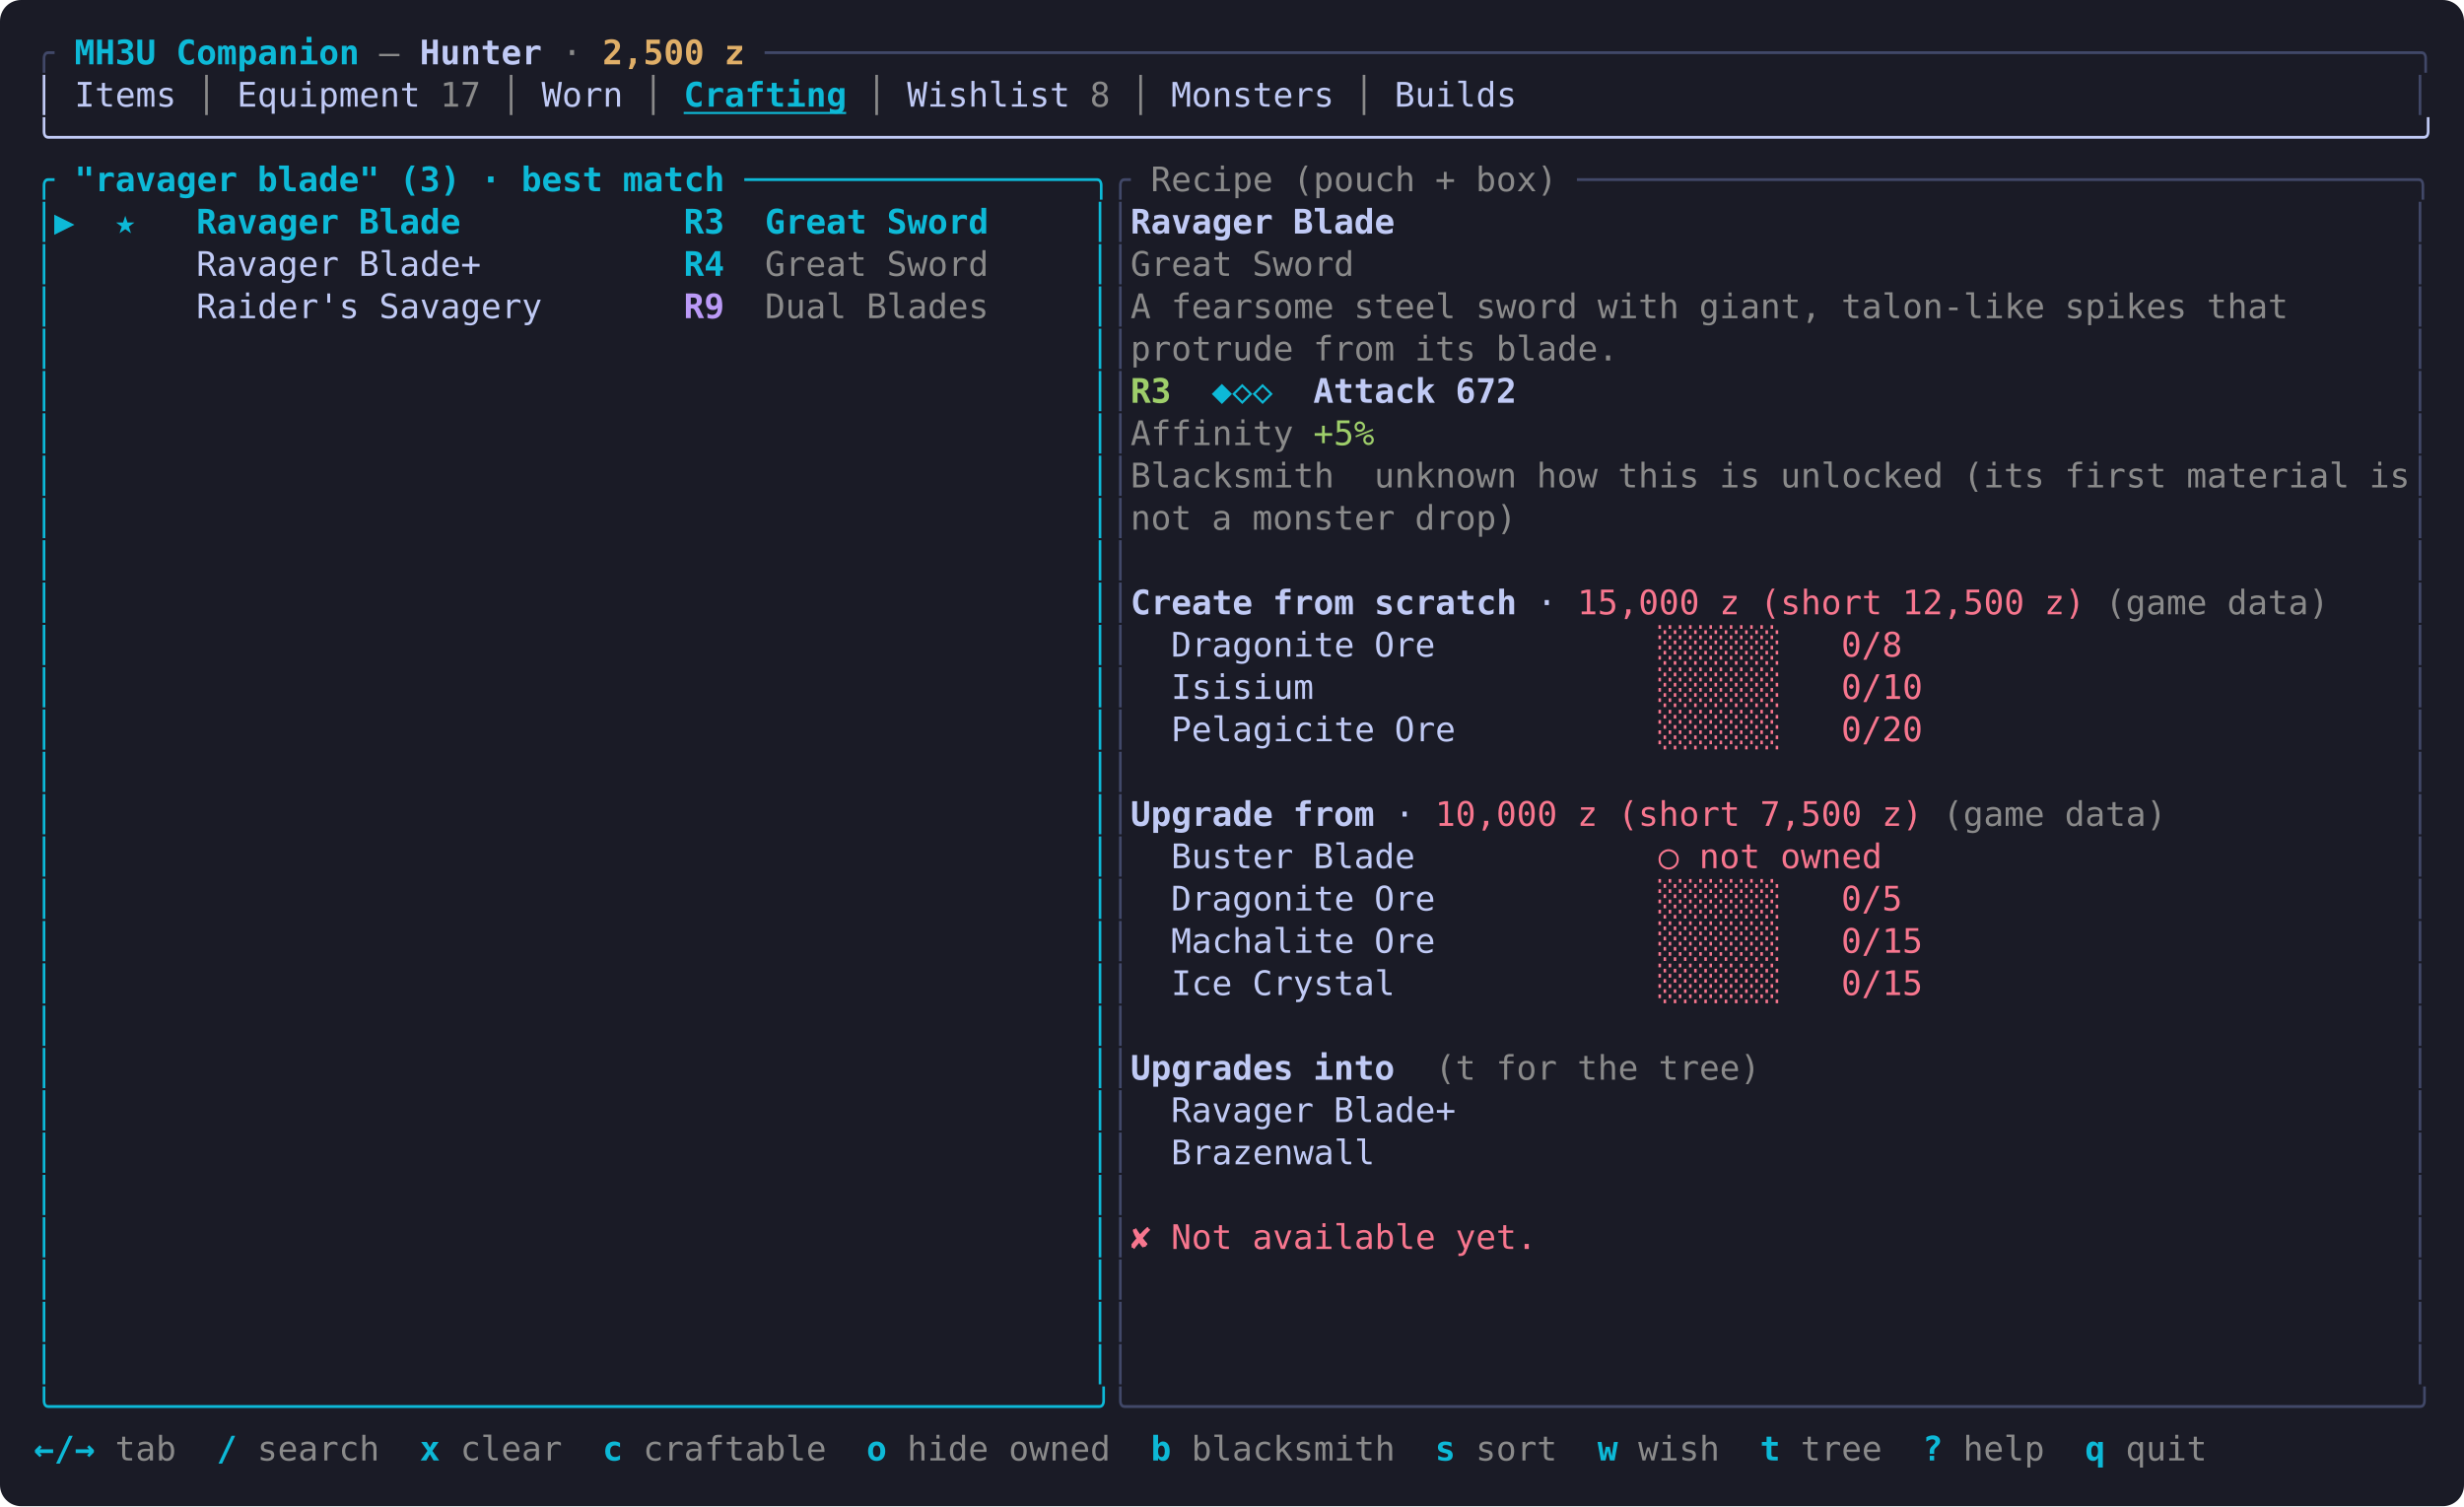
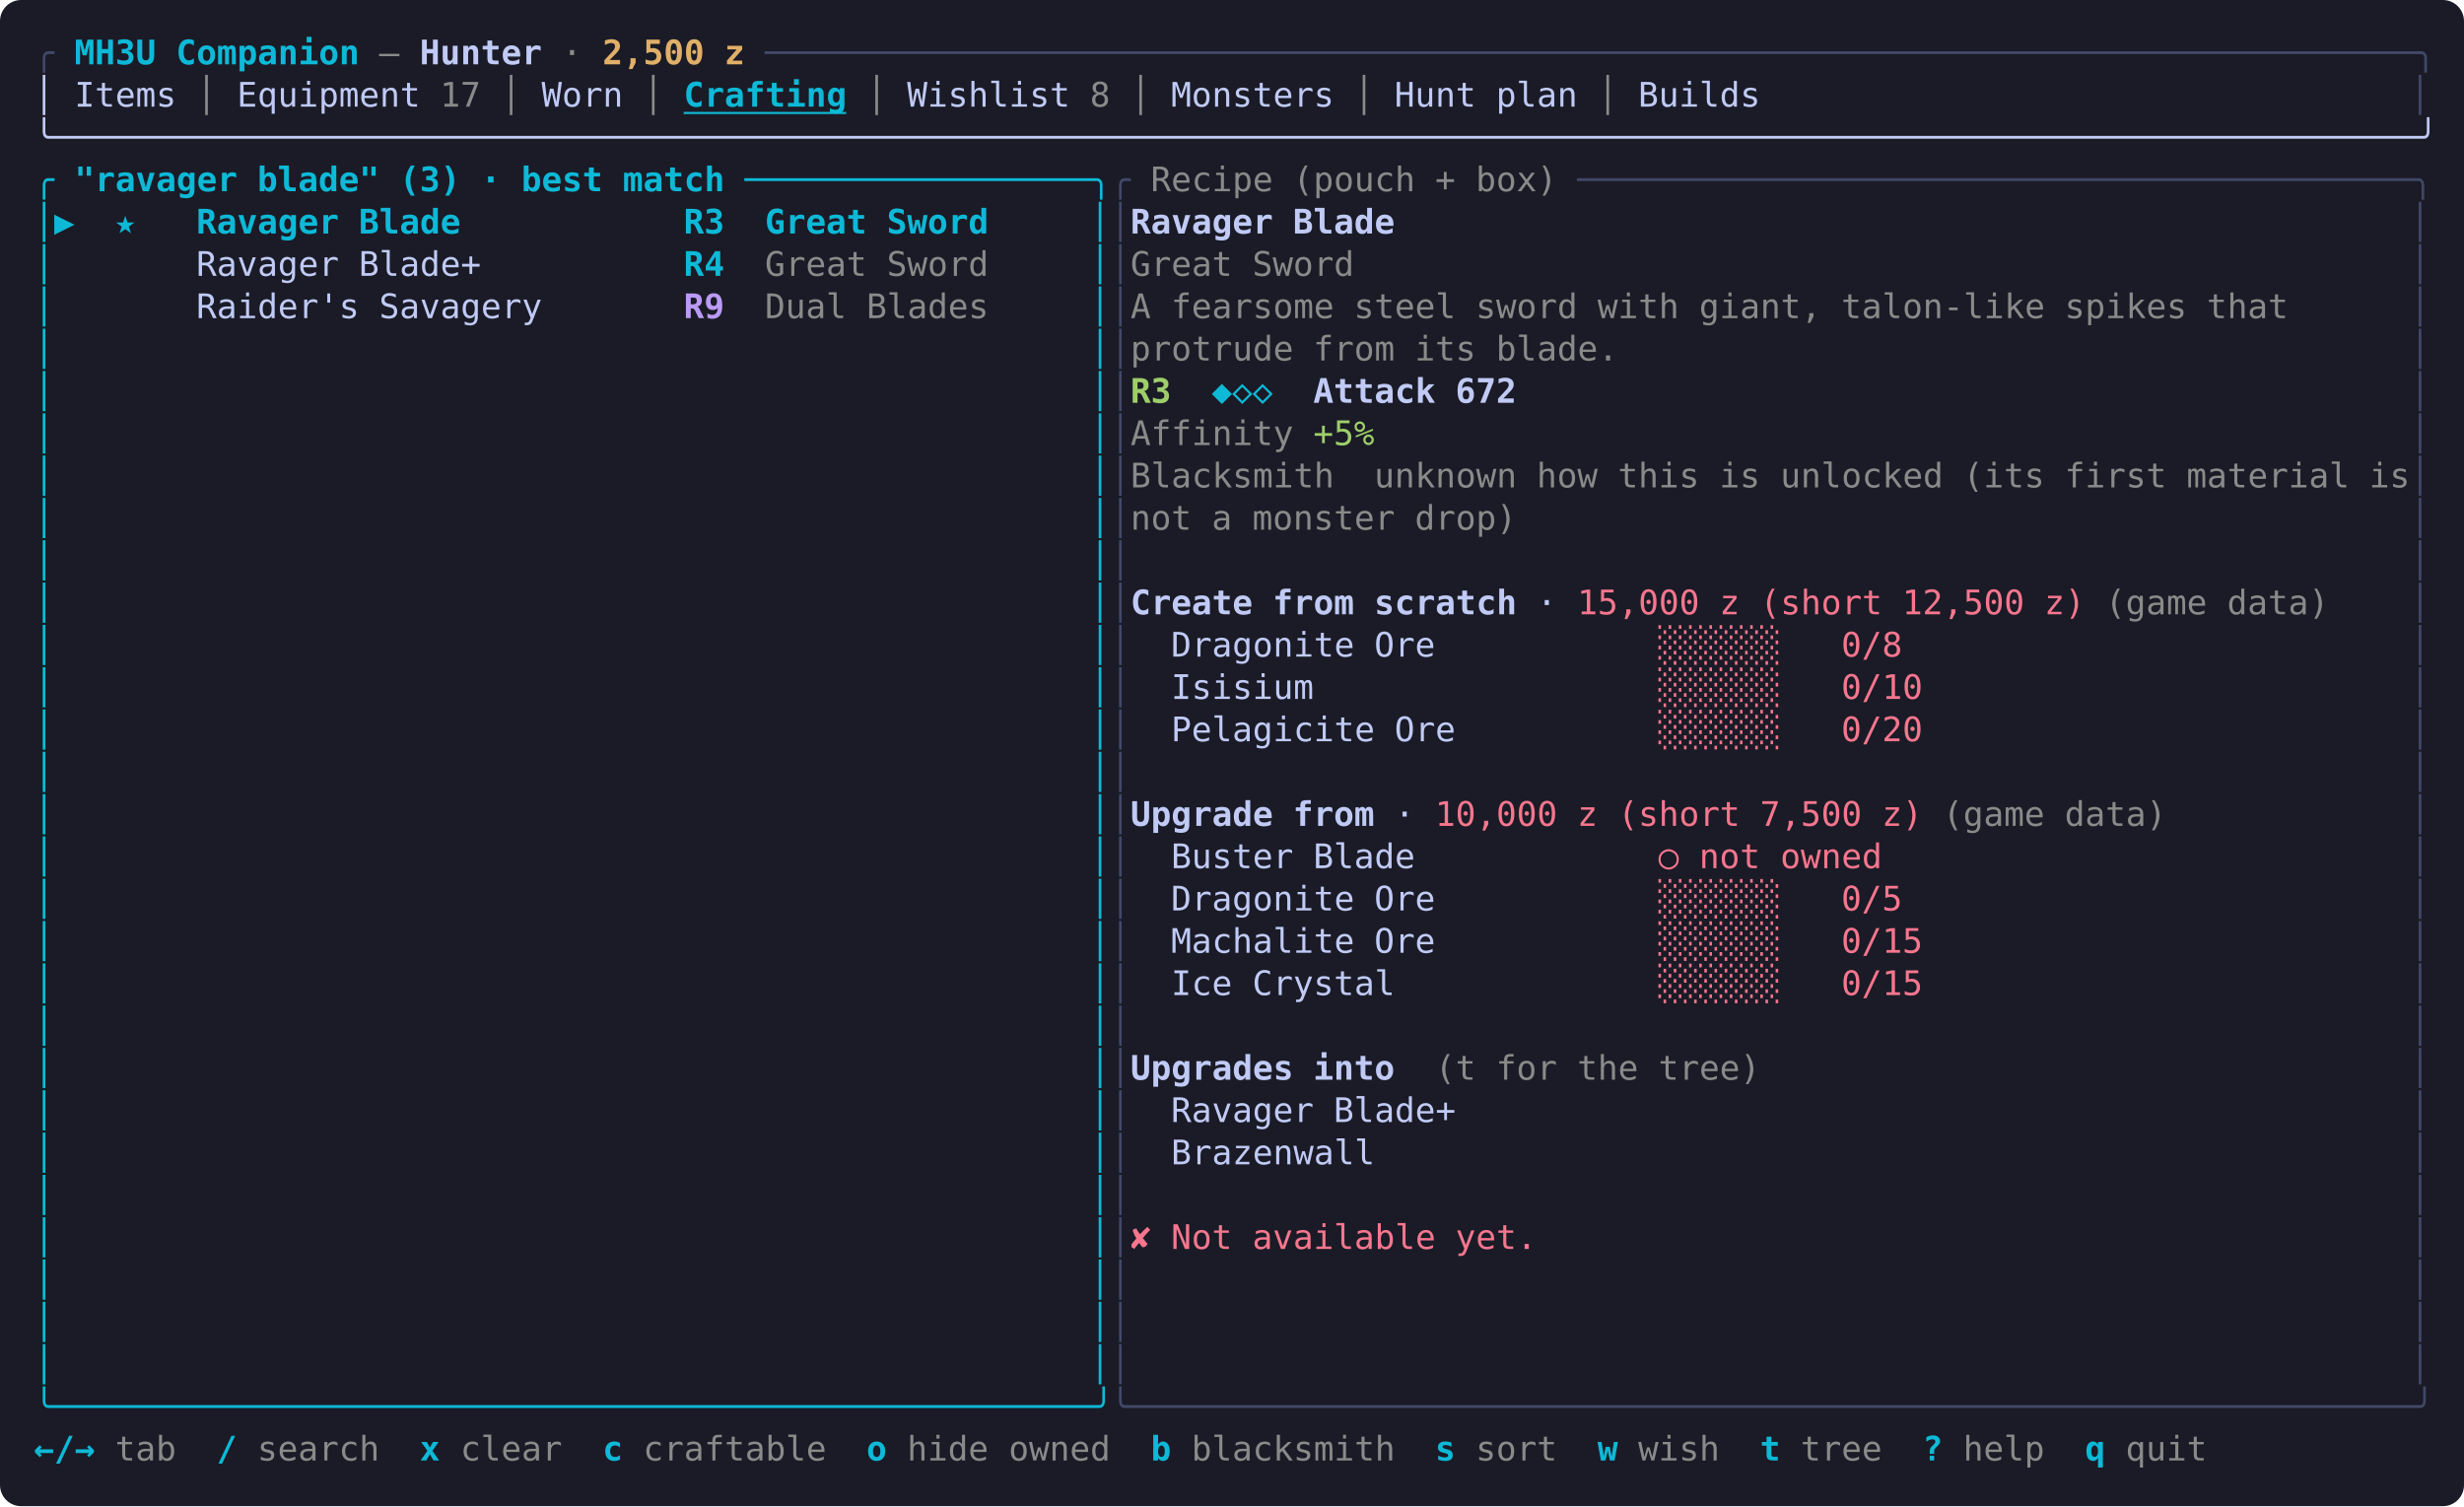
<svg xmlns="http://www.w3.org/2000/svg" width="1164.8" height="712" viewBox="0 0 1164.8 712" role="img">
  <rect width="100%" height="100%" rx="10" fill="#1a1b26" />
  <g font-family="'JetBrains Mono','JetBrainsMono Nerd Font','DejaVu Sans Mono',Menlo,Consolas,monospace" font-size="16">
    <text x="16.0" y="30.4" textLength="9.6" lengthAdjust="spacing" fill="#414868">╭</text>
    <text x="35.2" y="30.4" textLength="38.4" lengthAdjust="spacing" fill="#0db9d7" font-weight="bold">MH3U</text>
    <text x="83.2" y="30.4" textLength="86.4" lengthAdjust="spacing" fill="#0db9d7" font-weight="bold">Companion</text>
    <text x="179.2" y="30.4" textLength="9.6" lengthAdjust="spacing" fill="#8a8a8a">—</text>
    <text x="198.4" y="30.4" textLength="57.6" lengthAdjust="spacing" fill="#c0caf5" font-weight="bold">Hunter</text>
    <text x="265.6" y="30.4" textLength="9.6" lengthAdjust="spacing" fill="#8a8a8a">·</text>
    <text x="284.8" y="30.4" textLength="48.0" lengthAdjust="spacing" fill="#e0af68" font-weight="bold">2,500</text>
    <text x="342.4" y="30.4" textLength="9.6" lengthAdjust="spacing" fill="#e0af68" font-weight="bold">z</text>
    <text x="361.6" y="30.4" textLength="787.2" lengthAdjust="spacing" fill="#414868">─────────────────────────────────────────────────────────────────────────────────╮</text>
    <text x="16.0" y="50.4" textLength="9.6" lengthAdjust="spacing" fill="#c0caf5">│</text>
    <text x="35.2" y="50.4" textLength="48.0" lengthAdjust="spacing" fill="#c0caf5">Items</text>
    <text x="92.8" y="50.4" textLength="9.6" lengthAdjust="spacing" fill="#8a8a8a">│</text>
    <text x="112.0" y="50.4" textLength="86.4" lengthAdjust="spacing" fill="#c0caf5">Equipment</text>
    <text x="208.0" y="50.4" textLength="19.2" lengthAdjust="spacing" fill="#8a8a8a">17</text>
    <text x="236.8" y="50.4" textLength="9.6" lengthAdjust="spacing" fill="#8a8a8a">│</text>
    <text x="256.0" y="50.4" textLength="38.4" lengthAdjust="spacing" fill="#c0caf5">Worn</text>
    <text x="304.0" y="50.4" textLength="9.6" lengthAdjust="spacing" fill="#8a8a8a">│</text>
    <text x="323.2" y="50.4" textLength="76.8" lengthAdjust="spacing" fill="#0db9d7" font-weight="bold">Crafting</text>
    <line x1="323.2" y1="53.4" x2="400.0" y2="53.4" stroke="#0db9d7" stroke-width="1" />
    <text x="409.6" y="50.4" textLength="9.6" lengthAdjust="spacing" fill="#8a8a8a">│</text>
    <text x="428.8" y="50.4" textLength="76.8" lengthAdjust="spacing" fill="#c0caf5">Wishlist</text>
    <text x="515.2" y="50.4" textLength="9.6" lengthAdjust="spacing" fill="#8a8a8a">8</text>
    <text x="534.4" y="50.4" textLength="9.6" lengthAdjust="spacing" fill="#8a8a8a">│</text>
    <text x="553.6" y="50.4" textLength="76.8" lengthAdjust="spacing" fill="#c0caf5">Monsters</text>
    <text x="640.0" y="50.4" textLength="9.6" lengthAdjust="spacing" fill="#8a8a8a">│</text>
-     <text x="659.2" y="50.4" textLength="57.6" lengthAdjust="spacing" fill="#c0caf5">Builds</text>
+     <text x="659.2" y="50.4" textLength="38.4" lengthAdjust="spacing" fill="#c0caf5">Hunt</text>
+     <text x="707.2" y="50.4" textLength="38.4" lengthAdjust="spacing" fill="#c0caf5">plan</text>
+     <text x="755.2" y="50.4" textLength="9.6" lengthAdjust="spacing" fill="#8a8a8a">│</text>
+     <text x="774.4" y="50.4" textLength="57.6" lengthAdjust="spacing" fill="#c0caf5">Builds</text>
    <text x="1139.2" y="50.4" textLength="9.6" lengthAdjust="spacing" fill="#414868">│</text>
    <text x="16.0" y="70.4" textLength="1132.8" lengthAdjust="spacing" fill="#c0caf5">╰────────────────────────────────────────────────────────────────────────────────────────────────────────────────────╯</text>
    <text x="16.0" y="90.4" textLength="9.6" lengthAdjust="spacing" fill="#0db9d7">╭</text>
    <text x="35.2" y="90.4" textLength="76.8" lengthAdjust="spacing" fill="#0db9d7" font-weight="bold">"ravager</text>
    <text x="121.6" y="90.4" textLength="57.6" lengthAdjust="spacing" fill="#0db9d7" font-weight="bold">blade"</text>
    <text x="188.8" y="90.4" textLength="28.8" lengthAdjust="spacing" fill="#0db9d7" font-weight="bold">(3)</text>
    <text x="227.2" y="90.4" textLength="9.6" lengthAdjust="spacing" fill="#0db9d7" font-weight="bold">·</text>
    <text x="246.4" y="90.4" textLength="38.4" lengthAdjust="spacing" fill="#0db9d7" font-weight="bold">best</text>
    <text x="294.4" y="90.4" textLength="48.0" lengthAdjust="spacing" fill="#0db9d7" font-weight="bold">match</text>
    <text x="352.0" y="90.4" textLength="172.8" lengthAdjust="spacing" fill="#0db9d7">─────────────────╮</text>
    <text x="524.8" y="90.4" textLength="9.6" lengthAdjust="spacing" fill="#414868">╭</text>
    <text x="544.0" y="90.4" textLength="57.6" lengthAdjust="spacing" fill="#8a8a8a">Recipe</text>
    <text x="611.2" y="90.4" textLength="57.6" lengthAdjust="spacing" fill="#8a8a8a">(pouch</text>
    <text x="678.4" y="90.4" textLength="9.6" lengthAdjust="spacing" fill="#8a8a8a">+</text>
    <text x="697.6" y="90.4" textLength="38.4" lengthAdjust="spacing" fill="#8a8a8a">box)</text>
    <text x="745.6" y="90.4" textLength="403.2" lengthAdjust="spacing" fill="#414868">─────────────────────────────────────────╮</text>
    <text x="16.0" y="110.4" textLength="9.6" lengthAdjust="spacing" fill="#0db9d7">│</text>
    <text x="25.6" y="110.4" textLength="9.6" lengthAdjust="spacing" fill="#0db9d7" font-weight="bold">▶︎</text>
    <text x="54.4" y="110.4" textLength="9.6" lengthAdjust="spacing" fill="#0db9d7" font-weight="bold">★︎</text>
    <text x="92.8" y="110.4" textLength="67.2" lengthAdjust="spacing" fill="#0db9d7" font-weight="bold">Ravager</text>
    <text x="169.6" y="110.4" textLength="48.0" lengthAdjust="spacing" fill="#0db9d7" font-weight="bold">Blade</text>
    <text x="323.2" y="110.4" textLength="19.2" lengthAdjust="spacing" fill="#0db9d7" font-weight="bold">R3</text>
    <text x="361.6" y="110.4" textLength="48.0" lengthAdjust="spacing" fill="#0db9d7" font-weight="bold">Great</text>
    <text x="419.2" y="110.4" textLength="48.0" lengthAdjust="spacing" fill="#0db9d7" font-weight="bold">Sword</text>
    <text x="515.2" y="110.4" textLength="9.6" lengthAdjust="spacing" fill="#0db9d7">│</text>
    <text x="524.8" y="110.4" textLength="9.6" lengthAdjust="spacing" fill="#414868">│</text>
    <text x="534.4" y="110.4" textLength="67.2" lengthAdjust="spacing" fill="#c0caf5" font-weight="bold">Ravager</text>
    <text x="611.2" y="110.4" textLength="48.0" lengthAdjust="spacing" fill="#c0caf5" font-weight="bold">Blade</text>
    <text x="1139.2" y="110.4" textLength="9.6" lengthAdjust="spacing" fill="#414868">│</text>
    <text x="16.0" y="130.4" textLength="9.6" lengthAdjust="spacing" fill="#0db9d7">│</text>
    <text x="92.8" y="130.4" textLength="67.2" lengthAdjust="spacing" fill="#c0caf5">Ravager</text>
    <text x="169.6" y="130.4" textLength="57.6" lengthAdjust="spacing" fill="#c0caf5">Blade+</text>
    <text x="323.2" y="130.4" textLength="19.2" lengthAdjust="spacing" fill="#0db9d7" font-weight="bold">R4</text>
    <text x="361.6" y="130.4" textLength="48.0" lengthAdjust="spacing" fill="#8a8a8a">Great</text>
    <text x="419.2" y="130.4" textLength="48.0" lengthAdjust="spacing" fill="#8a8a8a">Sword</text>
    <text x="515.2" y="130.4" textLength="9.6" lengthAdjust="spacing" fill="#0db9d7">│</text>
    <text x="524.8" y="130.4" textLength="9.6" lengthAdjust="spacing" fill="#414868">│</text>
    <text x="534.4" y="130.4" textLength="48.0" lengthAdjust="spacing" fill="#8a8a8a">Great</text>
    <text x="592.0" y="130.4" textLength="48.0" lengthAdjust="spacing" fill="#8a8a8a">Sword</text>
    <text x="1139.2" y="130.4" textLength="9.6" lengthAdjust="spacing" fill="#414868">│</text>
    <text x="16.0" y="150.4" textLength="9.6" lengthAdjust="spacing" fill="#0db9d7">│</text>
    <text x="92.8" y="150.4" textLength="76.8" lengthAdjust="spacing" fill="#c0caf5">Raider's</text>
    <text x="179.2" y="150.4" textLength="76.8" lengthAdjust="spacing" fill="#c0caf5">Savagery</text>
    <text x="323.2" y="150.4" textLength="19.2" lengthAdjust="spacing" fill="#bb9af7" font-weight="bold">R9</text>
    <text x="361.6" y="150.4" textLength="38.4" lengthAdjust="spacing" fill="#8a8a8a">Dual</text>
    <text x="409.6" y="150.4" textLength="57.6" lengthAdjust="spacing" fill="#8a8a8a">Blades</text>
    <text x="515.2" y="150.4" textLength="9.6" lengthAdjust="spacing" fill="#0db9d7">│</text>
    <text x="524.8" y="150.4" textLength="9.6" lengthAdjust="spacing" fill="#414868">│</text>
    <text x="534.4" y="150.4" textLength="9.6" lengthAdjust="spacing" fill="#8a8a8a">A</text>
    <text x="553.6" y="150.4" textLength="76.8" lengthAdjust="spacing" fill="#8a8a8a">fearsome</text>
    <text x="640.0" y="150.4" textLength="48.0" lengthAdjust="spacing" fill="#8a8a8a">steel</text>
    <text x="697.6" y="150.4" textLength="48.0" lengthAdjust="spacing" fill="#8a8a8a">sword</text>
    <text x="755.2" y="150.4" textLength="38.4" lengthAdjust="spacing" fill="#8a8a8a">with</text>
    <text x="803.2" y="150.4" textLength="57.6" lengthAdjust="spacing" fill="#8a8a8a">giant,</text>
    <text x="870.4" y="150.4" textLength="96.0" lengthAdjust="spacing" fill="#8a8a8a">talon-like</text>
    <text x="976.0" y="150.4" textLength="57.6" lengthAdjust="spacing" fill="#8a8a8a">spikes</text>
    <text x="1043.2" y="150.4" textLength="38.4" lengthAdjust="spacing" fill="#8a8a8a">that</text>
    <text x="1139.2" y="150.4" textLength="9.6" lengthAdjust="spacing" fill="#414868">│</text>
    <text x="16.0" y="170.4" textLength="9.6" lengthAdjust="spacing" fill="#0db9d7">│</text>
    <text x="515.2" y="170.4" textLength="9.6" lengthAdjust="spacing" fill="#0db9d7">│</text>
    <text x="524.8" y="170.4" textLength="9.6" lengthAdjust="spacing" fill="#414868">│</text>
    <text x="534.4" y="170.4" textLength="76.8" lengthAdjust="spacing" fill="#8a8a8a">protrude</text>
    <text x="620.8" y="170.4" textLength="38.4" lengthAdjust="spacing" fill="#8a8a8a">from</text>
    <text x="668.8" y="170.4" textLength="28.8" lengthAdjust="spacing" fill="#8a8a8a">its</text>
    <text x="707.2" y="170.4" textLength="57.6" lengthAdjust="spacing" fill="#8a8a8a">blade.</text>
    <text x="1139.2" y="170.4" textLength="9.6" lengthAdjust="spacing" fill="#414868">│</text>
    <text x="16.0" y="190.4" textLength="9.6" lengthAdjust="spacing" fill="#0db9d7">│</text>
    <text x="515.2" y="190.4" textLength="9.6" lengthAdjust="spacing" fill="#0db9d7">│</text>
    <text x="524.8" y="190.4" textLength="9.6" lengthAdjust="spacing" fill="#414868">│</text>
    <text x="534.4" y="190.4" textLength="19.2" lengthAdjust="spacing" fill="#9ece6a" font-weight="bold">R3</text>
    <text x="572.8" y="190.4" textLength="28.8" lengthAdjust="spacing" fill="#0db9d7">◆◇◇</text>
    <text x="620.8" y="190.4" textLength="57.6" lengthAdjust="spacing" fill="#c0caf5" font-weight="bold">Attack</text>
    <text x="688.0" y="190.4" textLength="28.8" lengthAdjust="spacing" fill="#c0caf5" font-weight="bold">672</text>
    <text x="1139.2" y="190.4" textLength="9.6" lengthAdjust="spacing" fill="#414868">│</text>
    <text x="16.0" y="210.4" textLength="9.6" lengthAdjust="spacing" fill="#0db9d7">│</text>
    <text x="515.2" y="210.4" textLength="9.6" lengthAdjust="spacing" fill="#0db9d7">│</text>
    <text x="524.8" y="210.4" textLength="9.6" lengthAdjust="spacing" fill="#414868">│</text>
    <text x="534.4" y="210.4" textLength="76.8" lengthAdjust="spacing" fill="#8a8a8a">Affinity</text>
    <text x="620.8" y="210.4" textLength="28.8" lengthAdjust="spacing" fill="#9ece6a">+5%</text>
    <text x="1139.2" y="210.4" textLength="9.6" lengthAdjust="spacing" fill="#414868">│</text>
    <text x="16.0" y="230.4" textLength="9.6" lengthAdjust="spacing" fill="#0db9d7">│</text>
    <text x="515.2" y="230.4" textLength="9.6" lengthAdjust="spacing" fill="#0db9d7">│</text>
    <text x="524.8" y="230.4" textLength="9.6" lengthAdjust="spacing" fill="#414868">│</text>
    <text x="534.4" y="230.4" textLength="96.0" lengthAdjust="spacing" fill="#8a8a8a">Blacksmith</text>
    <text x="649.6" y="230.4" textLength="67.2" lengthAdjust="spacing" fill="#8a8a8a">unknown</text>
    <text x="726.4" y="230.4" textLength="28.8" lengthAdjust="spacing" fill="#8a8a8a">how</text>
    <text x="764.8" y="230.4" textLength="38.4" lengthAdjust="spacing" fill="#8a8a8a">this</text>
    <text x="812.8" y="230.4" textLength="19.2" lengthAdjust="spacing" fill="#8a8a8a">is</text>
    <text x="841.6" y="230.4" textLength="76.8" lengthAdjust="spacing" fill="#8a8a8a">unlocked</text>
    <text x="928.0" y="230.4" textLength="38.4" lengthAdjust="spacing" fill="#8a8a8a">(its</text>
    <text x="976.0" y="230.4" textLength="48.0" lengthAdjust="spacing" fill="#8a8a8a">first</text>
    <text x="1033.6" y="230.4" textLength="76.8" lengthAdjust="spacing" fill="#8a8a8a">material</text>
    <text x="1120.0" y="230.4" textLength="19.2" lengthAdjust="spacing" fill="#8a8a8a">is</text>
    <text x="1139.2" y="230.4" textLength="9.6" lengthAdjust="spacing" fill="#414868">│</text>
    <text x="16.0" y="250.4" textLength="9.6" lengthAdjust="spacing" fill="#0db9d7">│</text>
    <text x="515.2" y="250.4" textLength="9.6" lengthAdjust="spacing" fill="#0db9d7">│</text>
    <text x="524.8" y="250.4" textLength="9.6" lengthAdjust="spacing" fill="#414868">│</text>
    <text x="534.4" y="250.4" textLength="28.8" lengthAdjust="spacing" fill="#8a8a8a">not</text>
    <text x="572.8" y="250.4" textLength="9.6" lengthAdjust="spacing" fill="#8a8a8a">a</text>
    <text x="592.0" y="250.4" textLength="67.2" lengthAdjust="spacing" fill="#8a8a8a">monster</text>
    <text x="668.8" y="250.4" textLength="48.0" lengthAdjust="spacing" fill="#8a8a8a">drop)</text>
    <text x="1139.2" y="250.4" textLength="9.6" lengthAdjust="spacing" fill="#414868">│</text>
    <text x="16.0" y="270.4" textLength="9.6" lengthAdjust="spacing" fill="#0db9d7">│</text>
    <text x="515.2" y="270.4" textLength="9.6" lengthAdjust="spacing" fill="#0db9d7">│</text>
    <text x="524.8" y="270.4" textLength="9.6" lengthAdjust="spacing" fill="#414868">│</text>
    <text x="1139.2" y="270.4" textLength="9.6" lengthAdjust="spacing" fill="#414868">│</text>
    <text x="16.0" y="290.4" textLength="9.6" lengthAdjust="spacing" fill="#0db9d7">│</text>
    <text x="515.2" y="290.4" textLength="9.6" lengthAdjust="spacing" fill="#0db9d7">│</text>
    <text x="524.8" y="290.4" textLength="9.6" lengthAdjust="spacing" fill="#414868">│</text>
    <text x="534.4" y="290.4" textLength="57.6" lengthAdjust="spacing" fill="#c0caf5" font-weight="bold">Create</text>
    <text x="601.6" y="290.4" textLength="38.4" lengthAdjust="spacing" fill="#c0caf5" font-weight="bold">from</text>
    <text x="649.6" y="290.4" textLength="67.2" lengthAdjust="spacing" fill="#c0caf5" font-weight="bold">scratch</text>
    <text x="726.4" y="290.4" textLength="9.6" lengthAdjust="spacing" fill="#c0caf5">·</text>
    <text x="745.6" y="290.4" textLength="57.6" lengthAdjust="spacing" fill="#f7768e">15,000</text>
    <text x="812.8" y="290.4" textLength="9.6" lengthAdjust="spacing" fill="#f7768e">z</text>
    <text x="832.0" y="290.4" textLength="57.6" lengthAdjust="spacing" fill="#f7768e">(short</text>
    <text x="899.2" y="290.4" textLength="57.6" lengthAdjust="spacing" fill="#f7768e">12,500</text>
    <text x="966.4" y="290.4" textLength="19.2" lengthAdjust="spacing" fill="#f7768e">z)</text>
    <text x="995.2" y="290.4" textLength="48.0" lengthAdjust="spacing" fill="#8a8a8a">(game</text>
    <text x="1052.8" y="290.4" textLength="48.0" lengthAdjust="spacing" fill="#8a8a8a">data)</text>
    <text x="1139.2" y="290.4" textLength="9.6" lengthAdjust="spacing" fill="#414868">│</text>
    <text x="16.0" y="310.4" textLength="9.6" lengthAdjust="spacing" fill="#0db9d7">│</text>
    <text x="515.2" y="310.4" textLength="9.6" lengthAdjust="spacing" fill="#0db9d7">│</text>
    <text x="524.8" y="310.4" textLength="9.6" lengthAdjust="spacing" fill="#414868">│</text>
    <text x="553.6" y="310.4" textLength="86.4" lengthAdjust="spacing" fill="#c0caf5">Dragonite</text>
    <text x="649.6" y="310.4" textLength="28.8" lengthAdjust="spacing" fill="#c0caf5">Ore</text>
    <text x="784.0" y="310.4" textLength="57.6" lengthAdjust="spacing" fill="#f7768e">░░░░░░</text>
    <text x="870.4" y="310.4" textLength="28.8" lengthAdjust="spacing" fill="#f7768e">0/8</text>
    <text x="1139.2" y="310.4" textLength="9.6" lengthAdjust="spacing" fill="#414868">│</text>
    <text x="16.0" y="330.4" textLength="9.6" lengthAdjust="spacing" fill="#0db9d7">│</text>
    <text x="515.2" y="330.4" textLength="9.6" lengthAdjust="spacing" fill="#0db9d7">│</text>
    <text x="524.8" y="330.4" textLength="9.6" lengthAdjust="spacing" fill="#414868">│</text>
    <text x="553.6" y="330.4" textLength="67.2" lengthAdjust="spacing" fill="#c0caf5">Isisium</text>
    <text x="784.0" y="330.4" textLength="57.6" lengthAdjust="spacing" fill="#f7768e">░░░░░░</text>
    <text x="870.4" y="330.4" textLength="38.4" lengthAdjust="spacing" fill="#f7768e">0/10</text>
    <text x="1139.2" y="330.4" textLength="9.6" lengthAdjust="spacing" fill="#414868">│</text>
    <text x="16.0" y="350.4" textLength="9.6" lengthAdjust="spacing" fill="#0db9d7">│</text>
    <text x="515.2" y="350.4" textLength="9.6" lengthAdjust="spacing" fill="#0db9d7">│</text>
    <text x="524.8" y="350.4" textLength="9.6" lengthAdjust="spacing" fill="#414868">│</text>
    <text x="553.6" y="350.4" textLength="96.0" lengthAdjust="spacing" fill="#c0caf5">Pelagicite</text>
    <text x="659.2" y="350.4" textLength="28.8" lengthAdjust="spacing" fill="#c0caf5">Ore</text>
    <text x="784.0" y="350.4" textLength="57.6" lengthAdjust="spacing" fill="#f7768e">░░░░░░</text>
    <text x="870.4" y="350.4" textLength="38.4" lengthAdjust="spacing" fill="#f7768e">0/20</text>
    <text x="1139.2" y="350.4" textLength="9.6" lengthAdjust="spacing" fill="#414868">│</text>
    <text x="16.0" y="370.4" textLength="9.6" lengthAdjust="spacing" fill="#0db9d7">│</text>
    <text x="515.2" y="370.4" textLength="9.6" lengthAdjust="spacing" fill="#0db9d7">│</text>
    <text x="524.8" y="370.4" textLength="9.6" lengthAdjust="spacing" fill="#414868">│</text>
    <text x="1139.2" y="370.4" textLength="9.6" lengthAdjust="spacing" fill="#414868">│</text>
    <text x="16.0" y="390.4" textLength="9.6" lengthAdjust="spacing" fill="#0db9d7">│</text>
    <text x="515.2" y="390.4" textLength="9.6" lengthAdjust="spacing" fill="#0db9d7">│</text>
    <text x="524.8" y="390.4" textLength="9.6" lengthAdjust="spacing" fill="#414868">│</text>
    <text x="534.4" y="390.4" textLength="67.2" lengthAdjust="spacing" fill="#c0caf5" font-weight="bold">Upgrade</text>
    <text x="611.2" y="390.4" textLength="38.4" lengthAdjust="spacing" fill="#c0caf5" font-weight="bold">from</text>
    <text x="659.2" y="390.4" textLength="9.6" lengthAdjust="spacing" fill="#c0caf5">·</text>
    <text x="678.4" y="390.4" textLength="57.6" lengthAdjust="spacing" fill="#f7768e">10,000</text>
    <text x="745.6" y="390.4" textLength="9.6" lengthAdjust="spacing" fill="#f7768e">z</text>
    <text x="764.8" y="390.4" textLength="57.6" lengthAdjust="spacing" fill="#f7768e">(short</text>
    <text x="832.0" y="390.4" textLength="48.0" lengthAdjust="spacing" fill="#f7768e">7,500</text>
    <text x="889.6" y="390.4" textLength="19.2" lengthAdjust="spacing" fill="#f7768e">z)</text>
    <text x="918.4" y="390.4" textLength="48.0" lengthAdjust="spacing" fill="#8a8a8a">(game</text>
    <text x="976.0" y="390.4" textLength="48.0" lengthAdjust="spacing" fill="#8a8a8a">data)</text>
    <text x="1139.2" y="390.4" textLength="9.6" lengthAdjust="spacing" fill="#414868">│</text>
    <text x="16.0" y="410.4" textLength="9.6" lengthAdjust="spacing" fill="#0db9d7">│</text>
    <text x="515.2" y="410.4" textLength="9.6" lengthAdjust="spacing" fill="#0db9d7">│</text>
    <text x="524.8" y="410.4" textLength="9.6" lengthAdjust="spacing" fill="#414868">│</text>
    <text x="553.6" y="410.4" textLength="57.6" lengthAdjust="spacing" fill="#c0caf5">Buster</text>
    <text x="620.8" y="410.4" textLength="48.0" lengthAdjust="spacing" fill="#c0caf5">Blade</text>
    <text x="784.0" y="410.4" textLength="9.6" lengthAdjust="spacing" fill="#f7768e">○</text>
    <text x="803.2" y="410.4" textLength="28.8" lengthAdjust="spacing" fill="#f7768e">not</text>
    <text x="841.6" y="410.4" textLength="48.0" lengthAdjust="spacing" fill="#f7768e">owned</text>
    <text x="1139.2" y="410.4" textLength="9.6" lengthAdjust="spacing" fill="#414868">│</text>
    <text x="16.0" y="430.4" textLength="9.6" lengthAdjust="spacing" fill="#0db9d7">│</text>
    <text x="515.2" y="430.4" textLength="9.6" lengthAdjust="spacing" fill="#0db9d7">│</text>
    <text x="524.8" y="430.4" textLength="9.6" lengthAdjust="spacing" fill="#414868">│</text>
    <text x="553.6" y="430.4" textLength="86.4" lengthAdjust="spacing" fill="#c0caf5">Dragonite</text>
    <text x="649.6" y="430.4" textLength="28.8" lengthAdjust="spacing" fill="#c0caf5">Ore</text>
    <text x="784.0" y="430.4" textLength="57.6" lengthAdjust="spacing" fill="#f7768e">░░░░░░</text>
    <text x="870.4" y="430.4" textLength="28.8" lengthAdjust="spacing" fill="#f7768e">0/5</text>
    <text x="1139.2" y="430.4" textLength="9.6" lengthAdjust="spacing" fill="#414868">│</text>
    <text x="16.0" y="450.4" textLength="9.6" lengthAdjust="spacing" fill="#0db9d7">│</text>
    <text x="515.2" y="450.4" textLength="9.6" lengthAdjust="spacing" fill="#0db9d7">│</text>
    <text x="524.8" y="450.4" textLength="9.6" lengthAdjust="spacing" fill="#414868">│</text>
    <text x="553.6" y="450.4" textLength="86.4" lengthAdjust="spacing" fill="#c0caf5">Machalite</text>
    <text x="649.6" y="450.4" textLength="28.8" lengthAdjust="spacing" fill="#c0caf5">Ore</text>
    <text x="784.0" y="450.4" textLength="57.6" lengthAdjust="spacing" fill="#f7768e">░░░░░░</text>
    <text x="870.4" y="450.4" textLength="38.4" lengthAdjust="spacing" fill="#f7768e">0/15</text>
    <text x="1139.2" y="450.4" textLength="9.6" lengthAdjust="spacing" fill="#414868">│</text>
    <text x="16.0" y="470.4" textLength="9.6" lengthAdjust="spacing" fill="#0db9d7">│</text>
    <text x="515.2" y="470.4" textLength="9.6" lengthAdjust="spacing" fill="#0db9d7">│</text>
    <text x="524.8" y="470.4" textLength="9.6" lengthAdjust="spacing" fill="#414868">│</text>
    <text x="553.6" y="470.4" textLength="28.8" lengthAdjust="spacing" fill="#c0caf5">Ice</text>
    <text x="592.0" y="470.4" textLength="67.2" lengthAdjust="spacing" fill="#c0caf5">Crystal</text>
    <text x="784.0" y="470.4" textLength="57.6" lengthAdjust="spacing" fill="#f7768e">░░░░░░</text>
    <text x="870.4" y="470.4" textLength="38.4" lengthAdjust="spacing" fill="#f7768e">0/15</text>
    <text x="1139.2" y="470.4" textLength="9.6" lengthAdjust="spacing" fill="#414868">│</text>
    <text x="16.0" y="490.4" textLength="9.6" lengthAdjust="spacing" fill="#0db9d7">│</text>
    <text x="515.2" y="490.4" textLength="9.6" lengthAdjust="spacing" fill="#0db9d7">│</text>
    <text x="524.8" y="490.4" textLength="9.6" lengthAdjust="spacing" fill="#414868">│</text>
    <text x="1139.2" y="490.4" textLength="9.6" lengthAdjust="spacing" fill="#414868">│</text>
    <text x="16.0" y="510.4" textLength="9.6" lengthAdjust="spacing" fill="#0db9d7">│</text>
    <text x="515.2" y="510.4" textLength="9.6" lengthAdjust="spacing" fill="#0db9d7">│</text>
    <text x="524.8" y="510.4" textLength="9.6" lengthAdjust="spacing" fill="#414868">│</text>
    <text x="534.4" y="510.4" textLength="76.8" lengthAdjust="spacing" fill="#c0caf5" font-weight="bold">Upgrades</text>
    <text x="620.8" y="510.4" textLength="38.4" lengthAdjust="spacing" fill="#c0caf5" font-weight="bold">into</text>
    <text x="678.4" y="510.4" textLength="19.2" lengthAdjust="spacing" fill="#8a8a8a">(t</text>
    <text x="707.2" y="510.4" textLength="28.8" lengthAdjust="spacing" fill="#8a8a8a">for</text>
    <text x="745.6" y="510.4" textLength="28.8" lengthAdjust="spacing" fill="#8a8a8a">the</text>
    <text x="784.0" y="510.4" textLength="48.0" lengthAdjust="spacing" fill="#8a8a8a">tree)</text>
    <text x="1139.2" y="510.4" textLength="9.6" lengthAdjust="spacing" fill="#414868">│</text>
    <text x="16.0" y="530.4" textLength="9.6" lengthAdjust="spacing" fill="#0db9d7">│</text>
    <text x="515.2" y="530.4" textLength="9.6" lengthAdjust="spacing" fill="#0db9d7">│</text>
    <text x="524.8" y="530.4" textLength="9.6" lengthAdjust="spacing" fill="#414868">│</text>
    <text x="553.6" y="530.4" textLength="67.2" lengthAdjust="spacing" fill="#c0caf5">Ravager</text>
    <text x="630.4" y="530.4" textLength="57.6" lengthAdjust="spacing" fill="#c0caf5">Blade+</text>
    <text x="1139.2" y="530.4" textLength="9.6" lengthAdjust="spacing" fill="#414868">│</text>
    <text x="16.0" y="550.4" textLength="9.6" lengthAdjust="spacing" fill="#0db9d7">│</text>
    <text x="515.2" y="550.4" textLength="9.6" lengthAdjust="spacing" fill="#0db9d7">│</text>
    <text x="524.8" y="550.4" textLength="9.6" lengthAdjust="spacing" fill="#414868">│</text>
    <text x="553.6" y="550.4" textLength="96.0" lengthAdjust="spacing" fill="#c0caf5">Brazenwall</text>
    <text x="1139.2" y="550.4" textLength="9.6" lengthAdjust="spacing" fill="#414868">│</text>
    <text x="16.0" y="570.4" textLength="9.6" lengthAdjust="spacing" fill="#0db9d7">│</text>
    <text x="515.2" y="570.4" textLength="9.6" lengthAdjust="spacing" fill="#0db9d7">│</text>
    <text x="524.8" y="570.4" textLength="9.6" lengthAdjust="spacing" fill="#414868">│</text>
    <text x="1139.2" y="570.4" textLength="9.6" lengthAdjust="spacing" fill="#414868">│</text>
    <text x="16.0" y="590.4" textLength="9.6" lengthAdjust="spacing" fill="#0db9d7">│</text>
    <text x="515.2" y="590.4" textLength="9.6" lengthAdjust="spacing" fill="#0db9d7">│</text>
    <text x="524.8" y="590.4" textLength="9.6" lengthAdjust="spacing" fill="#414868">│</text>
    <text x="534.4" y="590.4" textLength="9.6" lengthAdjust="spacing" fill="#f7768e">✘︎</text>
    <text x="553.6" y="590.4" textLength="28.8" lengthAdjust="spacing" fill="#f7768e">Not</text>
    <text x="592.0" y="590.4" textLength="86.4" lengthAdjust="spacing" fill="#f7768e">available</text>
    <text x="688.0" y="590.4" textLength="38.4" lengthAdjust="spacing" fill="#f7768e">yet.</text>
    <text x="1139.2" y="590.4" textLength="9.6" lengthAdjust="spacing" fill="#414868">│</text>
    <text x="16.0" y="610.4" textLength="9.6" lengthAdjust="spacing" fill="#0db9d7">│</text>
    <text x="515.2" y="610.4" textLength="9.6" lengthAdjust="spacing" fill="#0db9d7">│</text>
    <text x="524.8" y="610.4" textLength="9.6" lengthAdjust="spacing" fill="#414868">│</text>
    <text x="1139.2" y="610.4" textLength="9.6" lengthAdjust="spacing" fill="#414868">│</text>
    <text x="16.0" y="630.4" textLength="9.6" lengthAdjust="spacing" fill="#0db9d7">│</text>
    <text x="515.2" y="630.4" textLength="9.6" lengthAdjust="spacing" fill="#0db9d7">│</text>
    <text x="524.8" y="630.4" textLength="9.6" lengthAdjust="spacing" fill="#414868">│</text>
    <text x="1139.2" y="630.4" textLength="9.6" lengthAdjust="spacing" fill="#414868">│</text>
    <text x="16.0" y="650.4" textLength="9.6" lengthAdjust="spacing" fill="#0db9d7">│</text>
    <text x="515.2" y="650.4" textLength="9.6" lengthAdjust="spacing" fill="#0db9d7">│</text>
    <text x="524.8" y="650.4" textLength="9.6" lengthAdjust="spacing" fill="#414868">│</text>
    <text x="1139.2" y="650.4" textLength="9.6" lengthAdjust="spacing" fill="#414868">│</text>
    <text x="16.0" y="670.4" textLength="508.8" lengthAdjust="spacing" fill="#0db9d7">╰───────────────────────────────────────────────────╯</text>
    <text x="524.8" y="670.4" textLength="624.0" lengthAdjust="spacing" fill="#414868">╰───────────────────────────────────────────────────────────────╯</text>
    <text x="16.0" y="690.4" textLength="28.8" lengthAdjust="spacing" fill="#0db9d7" font-weight="bold">←/→</text>
    <text x="54.4" y="690.4" textLength="28.8" lengthAdjust="spacing" fill="#8a8a8a">tab</text>
    <text x="102.4" y="690.4" textLength="9.6" lengthAdjust="spacing" fill="#0db9d7" font-weight="bold">/</text>
    <text x="121.6" y="690.4" textLength="57.6" lengthAdjust="spacing" fill="#8a8a8a">search</text>
    <text x="198.4" y="690.4" textLength="9.6" lengthAdjust="spacing" fill="#0db9d7" font-weight="bold">x</text>
    <text x="217.6" y="690.4" textLength="48.0" lengthAdjust="spacing" fill="#8a8a8a">clear</text>
    <text x="284.8" y="690.4" textLength="9.6" lengthAdjust="spacing" fill="#0db9d7" font-weight="bold">c</text>
    <text x="304.0" y="690.4" textLength="86.4" lengthAdjust="spacing" fill="#8a8a8a">craftable</text>
    <text x="409.6" y="690.4" textLength="9.6" lengthAdjust="spacing" fill="#0db9d7" font-weight="bold">o</text>
    <text x="428.8" y="690.4" textLength="38.4" lengthAdjust="spacing" fill="#8a8a8a">hide</text>
    <text x="476.8" y="690.4" textLength="48.0" lengthAdjust="spacing" fill="#8a8a8a">owned</text>
    <text x="544.0" y="690.4" textLength="9.6" lengthAdjust="spacing" fill="#0db9d7" font-weight="bold">b</text>
    <text x="563.2" y="690.4" textLength="96.0" lengthAdjust="spacing" fill="#8a8a8a">blacksmith</text>
    <text x="678.4" y="690.4" textLength="9.6" lengthAdjust="spacing" fill="#0db9d7" font-weight="bold">s</text>
    <text x="697.6" y="690.4" textLength="38.4" lengthAdjust="spacing" fill="#8a8a8a">sort</text>
    <text x="755.2" y="690.4" textLength="9.6" lengthAdjust="spacing" fill="#0db9d7" font-weight="bold">w</text>
    <text x="774.4" y="690.4" textLength="38.4" lengthAdjust="spacing" fill="#8a8a8a">wish</text>
    <text x="832.0" y="690.4" textLength="9.6" lengthAdjust="spacing" fill="#0db9d7" font-weight="bold">t</text>
    <text x="851.2" y="690.4" textLength="38.4" lengthAdjust="spacing" fill="#8a8a8a">tree</text>
    <text x="908.8" y="690.4" textLength="9.6" lengthAdjust="spacing" fill="#0db9d7" font-weight="bold">?</text>
    <text x="928.0" y="690.4" textLength="38.4" lengthAdjust="spacing" fill="#8a8a8a">help</text>
    <text x="985.6" y="690.4" textLength="9.6" lengthAdjust="spacing" fill="#0db9d7" font-weight="bold">q</text>
    <text x="1004.8" y="690.4" textLength="38.4" lengthAdjust="spacing" fill="#8a8a8a">quit</text>
  </g>
</svg>
